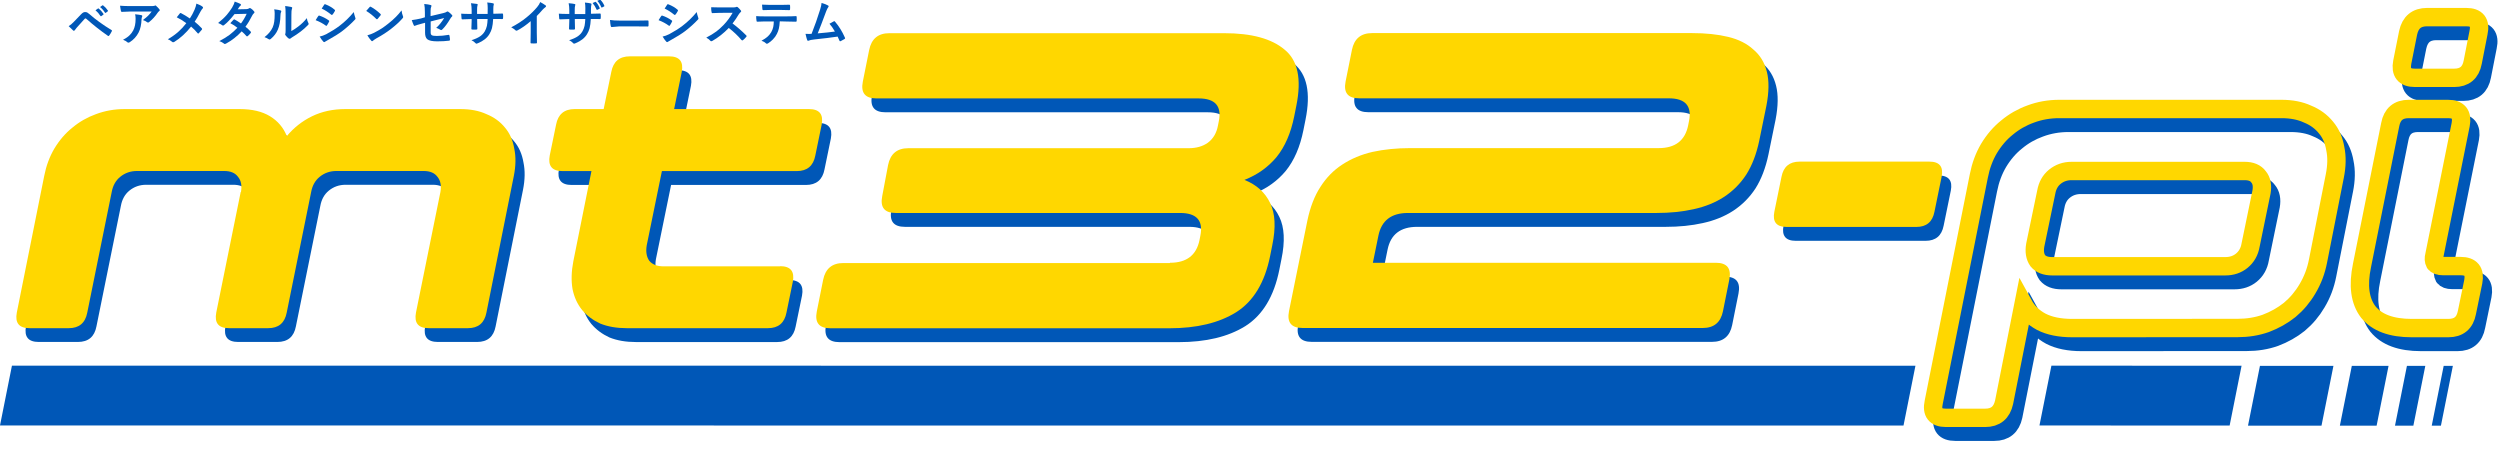
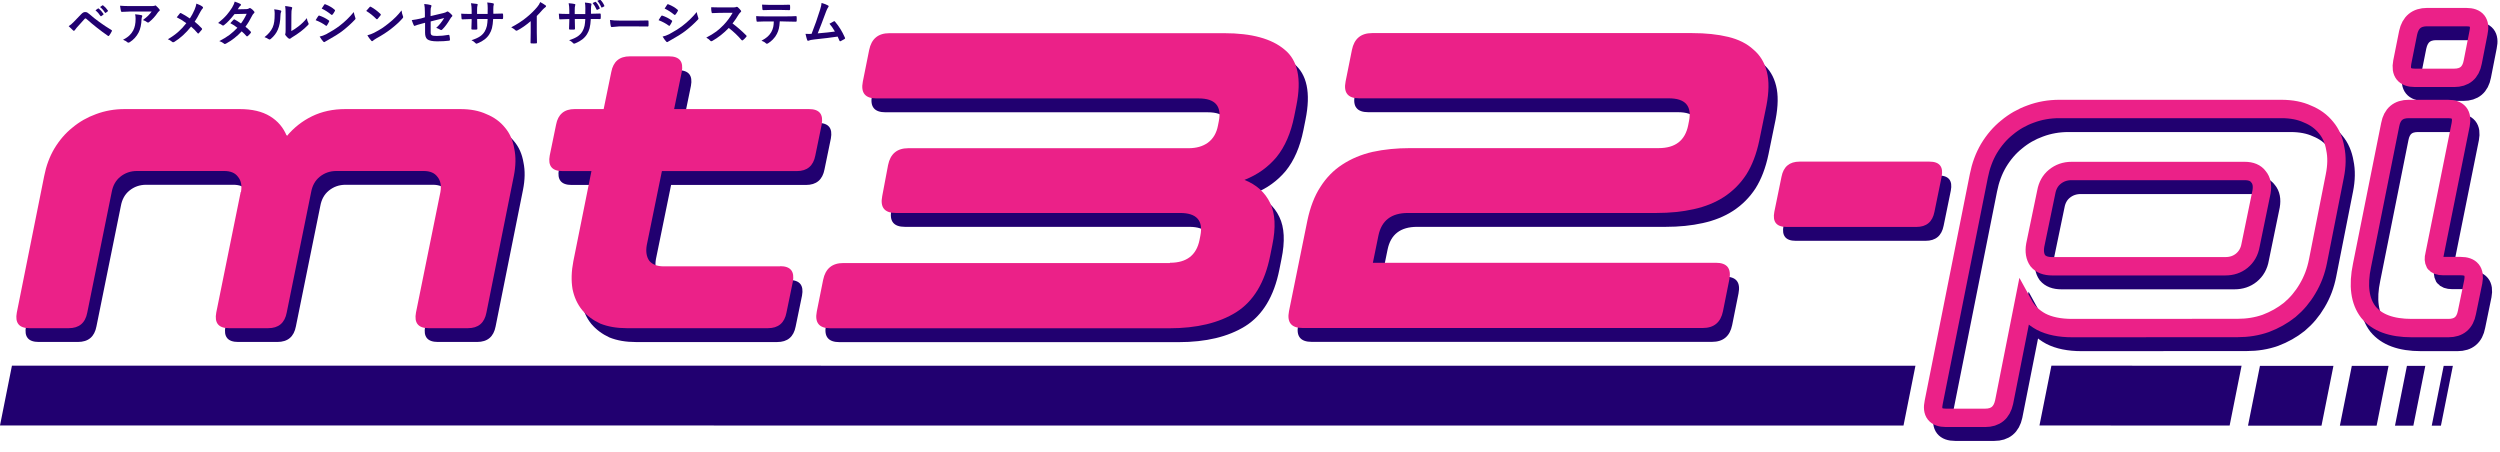
<svg xmlns="http://www.w3.org/2000/svg" width="136.06" height="24.567" version="1.1" viewBox="0 0 27.213 4.913">
  <style>
- .primaryFill { fill: #ffd700; }
- .secondaryFill { fill: #0057b7 ; }
- .primaryStroke { stroke: #ffd700; }
- .secondaryStroke { stroke: #0057b7 ; }
- </style>
+ .primaryFill { fill: #eb2188; }
+ .secondaryFill { fill: #210070; }
+ .primaryStroke { stroke: #eb2188; }
+ .secondaryStroke { stroke: #210070; }
+ @media (prefers-color-scheme: dark) {
+     .primaryFill { fill: #c8ff00; }
+     .secondaryFill { fill: #eb2188; }
+     .primaryStroke { stroke: #c8ff00; }
+     .secondaryStroke { stroke: #eb2188; }
+ }</style>
  <path class="secondaryFill" d="m0.13 3.98 20.72 9.99e-4 -0.13 0.651-20.72-9.99e-4z" />
  <path class="secondaryFill" d="m22.33 3.98 2.07 1e-3 -0.13 0.651-2.07-1e-3z" />
  <path class="secondaryFill" d="m26.6 3.982h0.1l-0.13 0.651h-0.1z" />
  <path class="secondaryFill" d="m26.2 3.982h0.2l-0.13 0.651h-0.2z" />
  <path class="secondaryFill" d="m25.6 3.982h0.4l-0.13 0.651h-0.4z" />
  <g class="secondaryFill" aria-label="ベアメタルシンセサイザーシステム">
    <path d="m0.748 0.284q0.028-0.017 0.054-0.045 0.04-0.041 0.077-0.08 0.017-0.018 0.027-0.023 0.009-0.005 0.021-0.005 0.014 0 0.023 0.005 0.009 0.005 0.023 0.017 0.097 0.086 0.239 0.173 0.007 0.003 0.007 0.008 0 0.003-0.002 0.006-0.014 0.028-0.028 0.046-0.004 0.006-0.008 0.006-0.003 0-0.006-0.002-0.121-0.084-0.236-0.186-0.004-0.004-0.008-0.004-0.004 0-0.009 0.004-0.015 0.016-0.042 0.047-0.03 0.034-0.045 0.05-0.014 0.016-0.021 0.027-0.004 0.007-0.01 0.007-0.004 0-0.008-0.004-0.019-0.016-0.049-0.047zm0.291-0.172 0.028-0.02q0.002-0.001 0.003-0.001 0.002 0 0.005 0.002 0.027 0.021 0.051 0.057 0.002 0.002 0.002 0.004 0 0.002-0.003 0.005l-0.022 0.016q-0.002 0.002-0.004 0.002-0.003 0-0.005-0.003-0.025-0.038-0.054-0.062zm0.049-0.035 0.027-0.019q0.002-0.001 0.003-0.001 0.002 0 0.005 0.002 0.03 0.023 0.051 0.055 0.002 0.002 0.002 0.004 0 0.003-0.003 0.005l-0.021 0.016q-0.002 0.002-0.004 0.002-0.003 0-0.005-0.003-0.022-0.036-0.053-0.061z" />
    <path d="m1.307 0.062q0.051 0.004 0.108 0.004h0.229q0.029 0 0.037-0.003 0.009-0.004 0.01-0.004 0.006 0 0.012 0.008 0.015 0.013 0.032 0.034 0.004 0.005 0.004 0.01 0 0.006-0.008 0.011-0.007 0.005-0.014 0.015-0.04 0.06-0.094 0.103-0.005 0.005-0.011 0.005-0.007 0-0.013-0.005-0.017-0.014-0.044-0.022 0.037-0.027 0.057-0.047 0.021-0.021 0.039-0.046h-0.23q-0.032 0-0.094 0.004-0.008 5.2084e-4 -0.01-0.008-0.004-0.013-0.01-0.057zm0.032 0.371q0.046-0.024 0.072-0.05 0.023-0.022 0.039-0.052 0.026-0.049 0.026-0.126 0-0.027-0.005-0.05 0.048 0.005 0.069 0.01 0.009 0.002 0.009 0.01 0 0.004-0.003 0.009-0.004 0.008-0.005 0.022-0.003 0.091-0.032 0.147-0.034 0.066-0.097 0.106-0.008 0.005-0.015 0.005-0.006 0-0.011-0.005-0.018-0.016-0.048-0.027z" />
    <path d="m2.067 0.2q0.028-0.042 0.051-0.095 0.015-0.036 0.02-0.066 0.047 0.017 0.067 0.034 0.005 0.004 0.005 0.009 0 0.007-0.006 0.012-0.008 0.007-0.024 0.036-0.036 0.07-0.061 0.106 0.036 0.028 0.078 0.072 0.003 0.004 0.003 0.008 0 0.002-0.003 0.007-0.011 0.014-0.033 0.038-0.003 0.004-0.007 0.004-0.003 0-0.007-0.005-0.033-0.04-0.07-0.071-0.085 0.107-0.183 0.167-0.007 0.004-0.012 0.004-0.006 0-0.01-0.004-0.028-0.023-0.048-0.029 0.067-0.039 0.116-0.083 0.044-0.039 0.085-0.092-0.049-0.037-0.104-0.064 0.029-0.037 0.035-0.044 0.003-0.003 0.005-0.003 0.002 0 0.007 0.002 0.043 0.022 0.093 0.056z" />
    <path d="m2.671 0.29q0.035 0.028 0.058 0.054 0.003 0.003 0.003 0.008 0 0.004-0.003 0.007-0.016 0.02-0.033 0.034-0.004 0.003-0.007 0.003-0.003 0-0.006-0.003-0.022-0.026-0.052-0.052-0.076 0.082-0.17 0.133-0.009 0.005-0.013 0.005-0.005 0-0.01-0.005-0.021-0.017-0.051-0.027 0.067-0.034 0.113-0.069 0.042-0.032 0.084-0.076-0.034-0.028-0.077-0.05 0.032-0.035 0.035-0.038 0.004-0.004 0.007-0.004 0.001 0 0.005 0.002 0.023 0.011 0.069 0.043 0.035-0.046 0.062-0.105l-0.132 0.003q-0.064 0.082-0.114 0.12-0.007 0.005-0.011 0.005-0.005 0-0.009-0.004-0.019-0.014-0.045-0.024 0.057-0.045 0.095-0.089 0.029-0.034 0.057-0.078 0.023-0.039 0.029-0.066 0.048 0.017 0.062 0.026 0.006 0.003 0.006 0.009 0 0.006-0.007 0.011-0.006 0.004-0.011 0.011-0.006 0.011-0.017 0.027l0.094-0.002q0.017-5.2083e-4 0.029-0.008 0.005-0.004 0.009-0.004 0.004 0 0.01 0.004 0.017 0.01 0.036 0.033 0.004 0.004 0.004 0.01 0 0.005-0.006 0.01-0.01 0.009-0.016 0.02-0.039 0.078-0.078 0.129z" />
    <path d="m3.171 0.338q0.036-0.019 0.076-0.05 0.055-0.042 0.093-0.091 0.003 0.028 0.017 0.054 0.003 0.008 0.003 0.009 0 0.005-0.008 0.013-0.039 0.04-0.079 0.07-0.046 0.035-0.095 0.064-0.008 0.005-0.015 0.011-0.005 0.004-0.011 0.004-0.004 0-0.011-0.004-0.015-0.011-0.032-0.033-0.005-0.007-0.005-0.011 0-0.004 0.002-0.008 0.003-0.006 0.003-0.041v-0.167q0-0.068-0.005-0.093 0.051 0.007 0.067 0.011 0.01 0.002 0.01 0.009 0 0.005-0.004 0.014-0.005 0.01-0.005 0.059zm-0.186-0.237q0.052 0.006 0.068 0.012 0.009 0.002 0.009 0.01 0 0.003-0.002 0.007-0.007 0.013-0.007 0.036-0.002 0.096-0.029 0.157-0.023 0.055-0.076 0.1-0.009 0.007-0.014 0.007-0.004 0-0.01-0.004-0.019-0.013-0.045-0.022 0.062-0.047 0.089-0.106 0.013-0.031 0.017-0.062 0.005-0.032 0.005-0.089 0-0.025-0.005-0.045z" />
    <path d="m3.436 0.219q0.002-0.002 0.018-0.029 0.007-0.011 0.011-0.016 0.004-0.005 0.008-0.005 0.001 0 0.002 2.6041e-4 0.055 0.018 0.103 0.052 0.006 0.004 0.006 0.008 0 0.002-0.002 0.006-0.007 0.016-0.023 0.041-0.004 0.005-0.007 0.005-0.002 0-0.006-0.003-0.046-0.034-0.108-0.058zm0.065-0.125 0.028-0.043q0.004-0.006 0.008-0.006 0.002 0 0.006 0.002 0.061 0.024 0.1 0.059 0.004 0.003 0.004 0.007 0 0.003-0.002 0.007-0.015 0.028-0.027 0.04-0.002 0.003-0.005 0.003t-0.008-0.004q-0.05-0.041-0.103-0.066zm-0.022 0.304q0.034-0.007 0.072-0.026 0.086-0.046 0.146-0.092 0.083-0.063 0.154-0.149 0.004 0.025 0.016 0.06 0.003 0.006 0.003 0.01 0 0.006-0.006 0.012-0.061 0.065-0.136 0.123-0.062 0.047-0.159 0.1-0.028 0.015-0.031 0.018-0.004 0.004-0.009 0.004-0.006 0-0.011-0.007-0.015-0.015-0.039-0.054z" />
    <path d="m3.987 0.118q0.013-0.016 0.037-0.042 0.003-0.004 0.008-0.004 0.002 0 0.007 0.003 0.05 0.027 0.102 0.076 0.005 0.005 0.005 0.008t-0.003 0.007q-0.017 0.023-0.033 0.04-0.004 0.004-0.007 0.004-0.003 0-0.007-0.004-0.049-0.05-0.109-0.087zm0.012 0.266q0.043-0.012 0.072-0.027 0.052-0.027 0.086-0.049 0.03-0.02 0.068-0.05 0.054-0.043 0.085-0.075 0.03-0.03 0.061-0.07 0.004 0.035 0.015 0.062 0.003 0.006 0.003 0.01 0 0.006-0.009 0.016-0.047 0.054-0.123 0.113-0.066 0.052-0.161 0.104-0.028 0.017-0.036 0.025-0.005 0.005-0.01 0.005t-0.009-0.006q-0.025-0.028-0.043-0.059z" />
    <path d="m4.625 0.188v-0.051q0-0.059-0.007-0.094 0.045 0.004 0.069 0.011 0.01 0.002 0.01 0.01 0 0.004-0.003 0.009-0.007 0.013-0.007 0.047v0.055l0.139-0.033q0.026-0.006 0.038-0.015 0.004-0.003 0.007-0.003 0.004 0 0.008 0.003 0.02 0.013 0.04 0.035 0.005 0.005 0.005 0.01 0 0.005-0.007 0.011-0.006 0.004-0.016 0.021-0.045 0.076-0.085 0.115-0.008 0.008-0.014 0.008-0.005 0-0.01-0.004-0.026-0.015-0.044-0.02 0.046-0.04 0.087-0.107l-0.147 0.037v0.121q0 0.023 0.014 0.03 0.014 0.007 0.053 0.007 0.062 0 0.129-0.012 0.001-2.6042e-4 0.002-2.6042e-4 0.005 0 0.007 0.011 0.005 0.026 0.005 0.045 0 0.007-0.011 0.008-0.055 0.007-0.127 0.007-0.081 0-0.109-0.023-0.024-0.02-0.024-0.071v-0.108l-0.034 0.009q-0.057 0.015-0.075 0.023-0.005 0.002-0.006 0.002-0.005 0-0.009-0.009-0.008-0.016-0.021-0.054 0.052-0.007 0.1-0.018z" />
    <path d="m5.37 0.149h0.019q0.044 0 0.08-0.002 0.001 0 0.001 0 0.005 0 0.006 0.009 7.812e-4 0.01 7.812e-4 0.021 0 0.011-7.812e-4 0.021-7.813e-4 0.009-0.007 0.009-5.208e-4 0-0.002 0l-0.077-5.2084e-4h-0.022q-0.003 0.06-0.013 0.1-0.009 0.034-0.028 0.065-0.038 0.063-0.126 0.099-0.011 0.005-0.015 0.005-0.004 0-0.01-0.006-0.021-0.022-0.044-0.032 0.06-0.019 0.095-0.043 0.03-0.021 0.049-0.052 0.016-0.027 0.024-0.061 0.006-0.03 0.008-0.075h-0.114v0.019q0 0.06 0.002 0.088 5.209e-4 0.007-0.009 0.008-0.01 7.8125e-4 -0.023 7.8125e-4t-0.023-7.8125e-4q-0.01-7.8125e-4 -0.01-0.006 0-5.2083e-4 0-0.001 0.003-0.045 0.003-0.087v-0.02h-0.016q-0.046 0-0.088 0.003-0.005 0-0.006-0.01-0.002-0.008-0.004-0.052 0.037 0.003 0.098 0.003h0.016v-0.039q0-0.041-0.007-0.078 0.053 0.005 0.065 0.008 0.008 0.002 0.008 0.008 0 0.003-0.003 0.011-0.004 0.01-0.004 0.051v0.039h0.115l5.209e-4 -0.052q2.604e-4 -0.004 2.604e-4 -0.011 0-0.038-0.005-0.062 0.049 0.005 0.062 0.009 0.01 0.002 0.01 0.008 0 0.004-0.002 0.01-0.004 0.012-0.004 0.047z" />
    <path d="m5.843 0.174v0.177q0 0.047 0.002 0.111 0 0.001 0 0.002 0 0.008-0.008 0.008-0.013 7.8125e-4 -0.027 7.8125e-4 -0.014 0-0.027-7.8125e-4 -0.008 0-0.008-0.007 0-5.2084e-4 0-0.002 2.604e-4 -0.013 0.001-0.059 7.812e-4 -0.03 7.812e-4 -0.05v-0.124q-0.08 0.068-0.147 0.102-0.004 0.002-0.008 0.002-0.006 0-0.011-0.005-0.015-0.015-0.046-0.032 0.095-0.049 0.168-0.109 0.065-0.053 0.114-0.111 0.023-0.027 0.034-0.055 0.042 0.024 0.059 0.037 0.004 0.003 0.004 0.008 0 0.007-0.008 0.012-0.012 0.008-0.032 0.029-0.028 0.033-0.062 0.067z" />
    <path d="m6.433 0.149h0.019q0.043 0 0.08-0.002 0.001 0 0.001 0 0.005 0 0.006 0.009 7.812e-4 0.01 7.812e-4 0.021 0 0.011-7.812e-4 0.021-7.813e-4 0.009-0.007 0.009h-0.002l-0.077-5.2084e-4h-0.022q-0.003 0.06-0.013 0.1-0.009 0.034-0.028 0.065-0.038 0.063-0.126 0.099-0.011 0.005-0.015 0.005-0.004 0-0.01-0.006-0.021-0.022-0.044-0.032 0.06-0.019 0.095-0.043 0.03-0.021 0.049-0.052 0.016-0.027 0.024-0.061 0.006-0.03 0.008-0.075h-0.114v0.019q0 0.06 0.002 0.088 5.208e-4 0.007-0.009 0.008-0.01 7.8125e-4 -0.023 7.8125e-4t-0.023-7.8125e-4q-0.01-7.8125e-4 -0.01-0.006 0-5.2083e-4 0-0.001 0.003-0.045 0.003-0.087v-0.02h-0.016q-0.046 0-0.088 0.003-0.005 0-0.006-0.01-0.002-0.008-0.004-0.052 0.037 0.003 0.098 0.003h0.016v-0.039q0-0.041-0.007-0.078 0.053 0.005 0.065 0.009 0.008 0.001 0.008 0.008 0 0.003-0.003 0.011-0.004 0.01-0.004 0.051v0.039h0.115l5.208e-4 -0.052q2.605e-4 -0.004 2.605e-4 -0.011 0-0.038-0.005-0.062 0.049 0.005 0.062 0.009 0.01 0.002 0.01 0.009 0 0.004-0.002 0.01-0.004 0.012-0.004 0.047zm0.017-0.116 0.029-0.013q0.002-7.8125e-4 0.003-7.8125e-4 0.002 0 0.005 0.003 0.024 0.025 0.041 0.065 7.813e-4 0.002 7.813e-4 0.003 0 0.003-0.004 0.005l-0.022 0.011q-0.002 0.001-0.004 0.001-0.003 0-0.005-0.004-0.018-0.041-0.043-0.07zm0.051-0.024 0.028-0.012q0.002-0.001 0.003-0.001 0.002 0 0.005 0.003 0.027 0.028 0.041 0.062 0.001 0.002 0.001 0.004 0 0.003-0.004 0.005l-0.021 0.011q-0.002 0.001-0.004 0.001-0.003 0-0.005-0.004-0.016-0.039-0.043-0.069z" />
    <path d="m6.639 0.217q0.042 0.007 0.115 0.007h0.172q0.025 0 0.065-7.8125e-4 0.051-7.8125e-4 0.058-0.001 0.001 0 0.003 0 0.007 0 0.007 0.008 7.813e-4 0.012 7.813e-4 0.025 0 0.013-7.813e-4 0.025 0 0.008-0.008 0.008h-0.002q-0.08-0.001-0.119-0.001h-0.192l-0.078 0.007q-0.01 0-0.012-0.011-0.005-0.021-0.008-0.065z" />
    <path d="m7.169 0.219q0.002-0.002 0.018-0.029 0.007-0.011 0.011-0.016 0.004-0.005 0.008-0.005 0.001 0 0.002 2.6041e-4 0.055 0.018 0.103 0.052 0.006 0.004 0.006 0.008 0 0.002-0.002 0.006-0.007 0.016-0.023 0.041-0.004 0.005-0.007 0.005-0.002 0-0.006-0.003-0.046-0.034-0.108-0.058zm0.065-0.125 0.028-0.043q0.004-0.006 0.008-0.006 0.002 0 0.006 0.002 0.061 0.024 0.1 0.059 0.004 0.003 0.004 0.007 0 0.003-0.002 0.007-0.015 0.028-0.027 0.04-0.002 0.003-0.005 0.003t-0.008-0.004q-0.05-0.041-0.103-0.066zm-0.022 0.304q0.034-0.007 0.072-0.026 0.086-0.046 0.146-0.092 0.083-0.063 0.154-0.149 0.004 0.025 0.016 0.06 0.003 0.006 0.003 0.01 0 0.006-0.006 0.012-0.061 0.065-0.136 0.123-0.062 0.047-0.159 0.1-0.028 0.015-0.031 0.018-0.004 0.004-0.009 0.004-0.006 0-0.011-0.007-0.015-0.015-0.039-0.054z" />
    <path d="m7.975 0.256q0.074 0.055 0.148 0.129 0.004 0.004 0.004 0.008t-0.004 0.008q-0.017 0.021-0.036 0.036-0.003 0.003-0.007 0.003-0.003 0-0.008-0.004-0.06-0.071-0.139-0.132-0.084 0.087-0.179 0.141-0.01 0.004-0.012 0.004-0.005 0-0.009-0.005-0.015-0.018-0.045-0.035 0.064-0.033 0.11-0.067 0.037-0.028 0.077-0.069 0.057-0.059 0.1-0.134l-0.138 5.2084e-4q-0.041 0-0.084 0.003-0.005 5.2084e-4 -0.007-0.009-0.005-0.02-0.005-0.055 0.029 0.002 0.09 0.002h0.147q0.028 0 0.037-0.005 0.003-0.002 0.006-0.002 0.003 0 0.009 0.004 0.017 0.014 0.035 0.037 0.003 0.004 0.003 0.007 0 0.005-0.007 0.011-0.011 0.01-0.02 0.024-0.03 0.051-0.068 0.1z" />
    <path d="m8.488 0.232q-0.003 0.049-0.01 0.079-0.007 0.029-0.021 0.057-0.016 0.033-0.045 0.062-0.024 0.024-0.048 0.039-0.01 0.007-0.016 0.007-0.006 0-0.011-0.005-0.017-0.017-0.048-0.028 0.043-0.023 0.068-0.046 0.023-0.021 0.039-0.049 0.015-0.027 0.021-0.055 0.005-0.023 0.006-0.06h-0.101q-0.026 0-0.08 0.003-0.006 7.8125e-4 -0.007-0.01-0.004-0.024-0.004-0.051 0.03 0.003 0.091 0.003h0.24q0.057 0 0.104-0.003 0.006 0 0.006 0.011 5.208e-4 0.005 5.208e-4 0.021 0 0.015-5.208e-4 0.02 0 0.009-0.008 0.009-0.057-0.002-0.101-0.002zm-0.194-0.182q0.047 0.003 0.089 0.003h0.12q0.055 0 0.09-0.002 0.007 0 0.007 0.01 7.813e-4 0.01 7.813e-4 0.019 0 0.01-7.813e-4 0.02 0 0.01-0.007 0.01-0.043-0.002-0.089-0.002h-0.12q-0.015 0-0.076 0.002-0.008 0-0.009-0.009-7.813e-4 -0.007-0.002-0.025-0.001-0.018-0.002-0.026z" />
    <path d="m8.941 0.031q0.053 0.016 0.072 0.028 0.007 0.004 0.007 0.009 0 0.004-0.005 0.011-0.01 0.013-0.022 0.044-0.062 0.168-0.092 0.24 0.12-0.01 0.187-0.02-0.027-0.048-0.059-0.085l0.047-0.026q0.003-0.002 0.005-0.002 0.004 0 0.008 0.005 0.064 0.074 0.108 0.174 0.002 0.004 0.002 0.007 0 0.005-0.007 0.009-0.017 0.011-0.04 0.022-0.003 0.002-0.007 0.002-0.005 0-0.008-0.008-0.014-0.033-0.019-0.043-0.098 0.015-0.253 0.031-0.047 0.005-0.062 0.013-0.004 0.002-0.007 0.002-0.006 0-0.009-0.007-0.006-0.013-0.019-0.069 0.015 0.001 0.033 0.001 0.009 0 0.033-5.2083e-4 0.053-0.134 0.093-0.264 0.014-0.045 0.016-0.073z" />
  </g>
  <path class="secondaryFill" d="m24.6 3.982h0.8l-0.13 0.651h-0.8z" />
  <g class="secondaryFill" aria-label="mt32-pi">
    <g>
      <path d="m2.723 2.24q0.018-0.105-0.032-0.165-0.046-0.064-0.151-0.064h-0.949q-0.105 0-0.183 0.064-0.073 0.06-0.092 0.165l-0.266 1.312q-0.032 0.17-0.202 0.17h-0.427q-0.17 0-0.138-0.17l0.298-1.486q0.032-0.165 0.11-0.298 0.083-0.138 0.197-0.229 0.115-0.096 0.257-0.147 0.147-0.055 0.312-0.055h1.252q0.202 0 0.33 0.078t0.183 0.216q0.115-0.138 0.275-0.216 0.161-0.078 0.362-0.078h1.252q0.165 0 0.284 0.055 0.124 0.05 0.202 0.147 0.078 0.092 0.101 0.229 0.028 0.133-0.005 0.298l-0.298 1.486q-0.032 0.17-0.202 0.17h-0.427q-0.17 0-0.138-0.17l0.266-1.312q0.018-0.105-0.032-0.165-0.046-0.064-0.151-0.064h-0.949q-0.105 0-0.183 0.064-0.073 0.06-0.092 0.165l-0.266 1.312q-0.032 0.17-0.202 0.17h-0.427q-0.17 0-0.138-0.17l0.266-1.312z" />
      <path d="m8.592 3.048q0.17 0 0.138 0.17l-0.069 0.335q-0.032 0.17-0.202 0.17h-1.536q-0.165 0-0.289-0.05-0.119-0.055-0.197-0.147-0.078-0.096-0.105-0.229-0.023-0.138 0.009-0.303l0.197-0.981h-0.316q-0.17 0-0.138-0.17l0.069-0.335q0.032-0.17 0.202-0.17h0.316l0.083-0.404q0.032-0.17 0.202-0.17h0.427q0.17 0 0.138 0.17l-0.083 0.404h1.468q0.17 0 0.138 0.17l-0.069 0.335q-0.032 0.17-0.202 0.17h-1.468l-0.165 0.807q-0.018 0.105 0.028 0.17 0.05 0.06 0.156 0.06h1.27z" />
      <path d="m12.836 3.011q0.271 0 0.321-0.248l0.009-0.046q0.05-0.248-0.22-0.248h-3.096q-0.183 0-0.147-0.183l0.064-0.339q0.037-0.183 0.22-0.183h3.05q0.128 0 0.211-0.06 0.087-0.064 0.11-0.188l0.009-0.046q0.05-0.248-0.22-0.248h-3.508q-0.183 0-0.147-0.183l0.069-0.344q0.037-0.183 0.22-0.183h3.646q0.445 0 0.656 0.179 0.216 0.174 0.128 0.61l-0.023 0.115q-0.055 0.275-0.193 0.445-0.138 0.165-0.349 0.248 0.197 0.078 0.28 0.252 0.083 0.17 0.023 0.459l-0.023 0.115q-0.087 0.436-0.371 0.615-0.28 0.174-0.725 0.174h-3.692q-0.183 0-0.147-0.183l0.069-0.344q0.037-0.183 0.22-0.183h3.554z" />
      <path d="m14.331 2.552q0.046-0.22 0.142-0.367 0.096-0.151 0.238-0.243 0.147-0.096 0.33-0.138 0.188-0.041 0.408-0.041h2.706q0.271 0 0.321-0.248l0.009-0.046q0.05-0.248-0.22-0.248h-3.371q-0.183 0-0.147-0.183l0.069-0.344q0.037-0.183 0.22-0.183h3.485q0.22 0 0.39 0.041 0.17 0.041 0.275 0.138 0.11 0.092 0.147 0.243 0.037 0.147-0.005 0.367l-0.078 0.381q-0.046 0.22-0.142 0.371-0.096 0.147-0.243 0.243-0.142 0.092-0.33 0.133-0.183 0.041-0.404 0.041h-2.706q-0.271 0-0.321 0.248l-0.06 0.294h3.733q0.183 0 0.147 0.183l-0.069 0.344q-0.037 0.183-0.22 0.183h-4.357q-0.183 0-0.147-0.183z" />
      <path d="m19.492 2.075q0.032-0.165 0.197-0.165h1.413q0.165 0 0.133 0.165l-0.078 0.381q-0.032 0.165-0.197 0.165h-1.413q-0.165 0-0.133-0.165z" />
    </g>
    <path d="m22.658 3.722q-0.206 0-0.339-0.069-0.128-0.069-0.193-0.188l-0.211 1.064q-0.037 0.17-0.206 0.17h-0.427q-0.17 0-0.133-0.17l0.491-2.463q0.032-0.165 0.11-0.298 0.083-0.138 0.197-0.229 0.115-0.096 0.257-0.147 0.147-0.055 0.312-0.055h2.417q0.165 0 0.284 0.055 0.124 0.05 0.202 0.147 0.078 0.092 0.101 0.229 0.028 0.133-0.005 0.298l-0.183 0.926q-0.032 0.165-0.115 0.303-0.078 0.133-0.193 0.229-0.115 0.092-0.261 0.147-0.142 0.05-0.307 0.05zm-0.404-0.903q-0.018 0.105 0.028 0.17 0.05 0.06 0.156 0.06h1.885q0.105 0 0.179-0.06 0.078-0.064 0.096-0.17l0.119-0.578q0.018-0.105-0.032-0.165-0.046-0.064-0.151-0.064h-1.885q-0.105 0-0.183 0.064-0.073 0.06-0.092 0.165z" fill="none" class="secondaryStroke" stroke-width=".2" />
    <path d="m26.599 2.928q-0.014 0.05 0.005 0.087 0.023 0.032 0.087 0.032h0.193q0.17 0 0.138 0.17l-0.069 0.335q-0.032 0.17-0.202 0.17h-0.399q-0.33 0-0.472-0.174-0.138-0.179-0.069-0.509l0.307-1.532q0.032-0.17 0.202-0.17h0.427q0.17 0 0.138 0.17zm0.417-2.1q-0.032 0.17-0.202 0.17h-0.427q-0.17 0-0.138-0.17l0.064-0.321q0.037-0.17 0.206-0.17h0.427q0.17 0 0.133 0.17z" fill="none" class="secondaryStroke" stroke-width=".2" />
  </g>
  <g>
    <g class="primaryFill" aria-label="mt32-pi">
      <g>
        <path d="m2.623 2.09q0.018-0.105-0.032-0.165-0.046-0.064-0.151-0.064h-0.949q-0.105 0-0.183 0.064-0.073 0.06-0.092 0.165l-0.266 1.312q-0.032 0.17-0.202 0.17h-0.427q-0.17 0-0.138-0.17l0.298-1.486q0.032-0.165 0.11-0.298 0.083-0.138 0.197-0.229 0.115-0.096 0.257-0.147 0.147-0.055 0.312-0.055h1.252q0.202 0 0.33 0.078t0.183 0.216q0.115-0.138 0.275-0.216 0.161-0.078 0.362-0.078h1.252q0.165 0 0.284 0.055 0.124 0.05 0.202 0.147 0.078 0.092 0.101 0.229 0.028 0.133-0.005 0.298l-0.298 1.486q-0.032 0.17-0.202 0.17h-0.427q-0.17 0-0.138-0.17l0.266-1.312q0.018-0.105-0.032-0.165-0.046-0.064-0.151-0.064h-0.949q-0.105 0-0.183 0.064-0.073 0.06-0.092 0.165l-0.266 1.312q-0.032 0.17-0.202 0.17h-0.427q-0.17 0-0.138-0.17l0.266-1.312z" />
        <path d="m8.492 2.897q0.17 0 0.138 0.17l-0.069 0.335q-0.032 0.17-0.202 0.17h-1.536q-0.165 0-0.289-0.05-0.119-0.055-0.197-0.147-0.078-0.096-0.105-0.229-0.023-0.138 0.009-0.303l0.197-0.981h-0.316q-0.17 0-0.138-0.17l0.069-0.335q0.032-0.17 0.202-0.17h0.316l0.083-0.404q0.032-0.17 0.202-0.17h0.427q0.17 0 0.138 0.17l-0.083 0.404h1.468q0.17 0 0.138 0.17l-0.069 0.335q-0.032 0.17-0.202 0.17h-1.468l-0.165 0.807q-0.018 0.105 0.028 0.17 0.05 0.06 0.156 0.06h1.27z" />
        <path d="m12.736 2.86q0.271 0 0.321-0.248l0.009-0.046q0.05-0.248-0.22-0.248h-3.096q-0.183 0-0.147-0.183l0.064-0.339q0.037-0.183 0.22-0.183h3.05q0.128 0 0.211-0.06 0.087-0.064 0.11-0.188l0.009-0.046q0.05-0.248-0.22-0.248h-3.508q-0.183 0-0.147-0.183l0.069-0.344q0.037-0.183 0.22-0.183h3.646q0.445 0 0.656 0.179 0.216 0.174 0.128 0.61l-0.023 0.115q-0.055 0.275-0.193 0.445-0.138 0.165-0.349 0.248 0.197 0.078 0.28 0.252 0.083 0.17 0.023 0.459l-0.023 0.115q-0.087 0.436-0.371 0.615-0.28 0.174-0.725 0.174h-3.692q-0.183 0-0.147-0.183l0.069-0.344q0.037-0.183 0.22-0.183h3.554z" />
        <path d="m14.231 2.401q0.046-0.22 0.142-0.367 0.096-0.151 0.238-0.243 0.147-0.096 0.33-0.138 0.188-0.041 0.408-0.041h2.706q0.271 0 0.321-0.248l0.009-0.046q0.05-0.248-0.22-0.248h-3.371q-0.183 0-0.147-0.183l0.069-0.344q0.037-0.183 0.22-0.183h3.485q0.22 0 0.39 0.041t0.275 0.138q0.11 0.092 0.147 0.243 0.037 0.147-0.005 0.367l-0.078 0.381q-0.046 0.22-0.142 0.371-0.096 0.147-0.243 0.243-0.142 0.092-0.33 0.133-0.183 0.041-0.404 0.041h-2.706q-0.271 0-0.321 0.248l-0.06 0.294h3.733q0.183 0 0.147 0.183l-0.069 0.344q-0.037 0.183-0.22 0.183h-4.357q-0.183 0-0.147-0.183z" />
        <path d="m19.392 1.924q0.032-0.165 0.197-0.165h1.413q0.165 0 0.133 0.165l-0.078 0.381q-0.032 0.165-0.197 0.165h-1.413q-0.165 0-0.133-0.165z" />
      </g>
      <path d="m22.558 3.571q-0.206 0-0.339-0.069-0.128-0.069-0.193-0.188l-0.211 1.064q-0.037 0.17-0.206 0.17h-0.427q-0.17 0-0.133-0.17l0.491-2.463q0.032-0.165 0.11-0.298 0.083-0.138 0.197-0.229 0.115-0.096 0.257-0.147 0.147-0.055 0.312-0.055h2.417q0.165 0 0.284 0.055 0.124 0.05 0.202 0.147 0.078 0.092 0.101 0.229 0.028 0.133-0.005 0.298l-0.183 0.926q-0.032 0.165-0.115 0.303-0.078 0.133-0.193 0.229-0.115 0.092-0.261 0.147-0.142 0.05-0.307 0.05zm-0.404-0.903q-0.018 0.105 0.028 0.17 0.05 0.06 0.156 0.06h1.885q0.105 0 0.179-0.06 0.078-0.064 0.096-0.17l0.119-0.578q0.018-0.105-0.032-0.165-0.046-0.064-0.151-0.064h-1.885q-0.105 0-0.183 0.064-0.073 0.06-0.092 0.165z" fill="none" class="primaryStroke" stroke-width=".2" />
      <path d="m26.499 2.777q-0.014 0.05 0.005 0.087 0.023 0.032 0.087 0.032h0.193q0.17 0 0.138 0.17l-0.069 0.335q-0.032 0.17-0.202 0.17h-0.399q-0.33 0-0.472-0.174-0.138-0.179-0.069-0.509l0.307-1.532q0.032-0.17 0.202-0.17h0.427q0.17 0 0.138 0.17zm0.417-2.1q-0.032 0.17-0.202 0.17h-0.427q-0.17 0-0.138-0.17l0.064-0.321q0.037-0.17 0.206-0.17h0.427q0.17 0 0.133 0.17z" fill="none" class="primaryStroke" stroke-width=".2" />
    </g>
  </g>
</svg>
